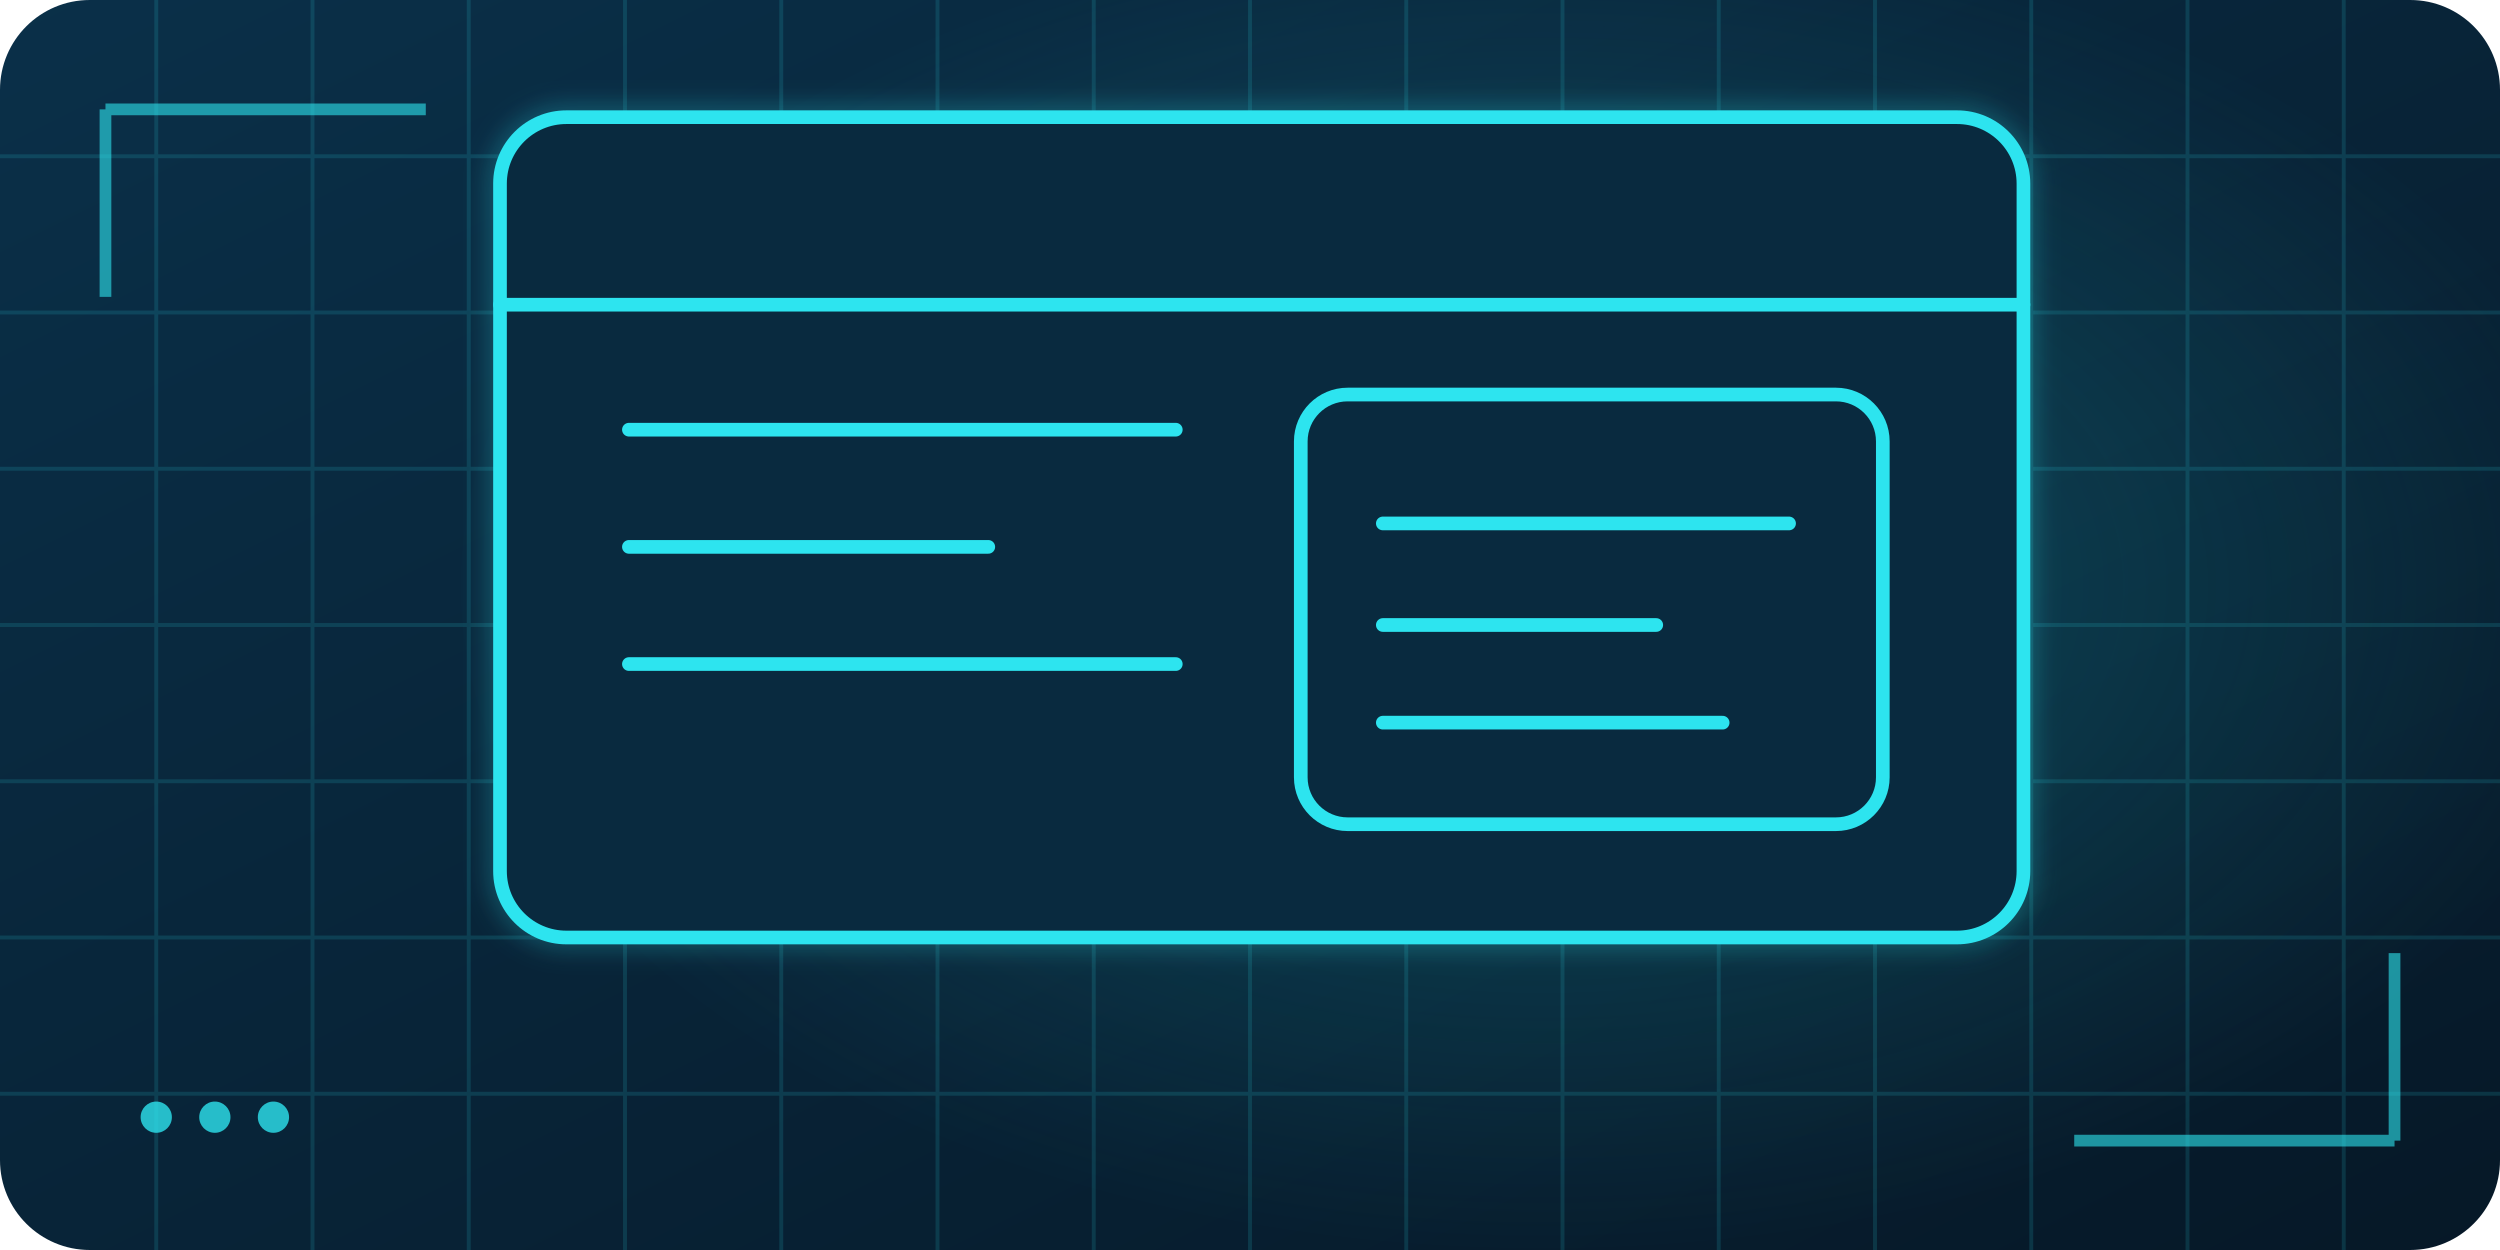
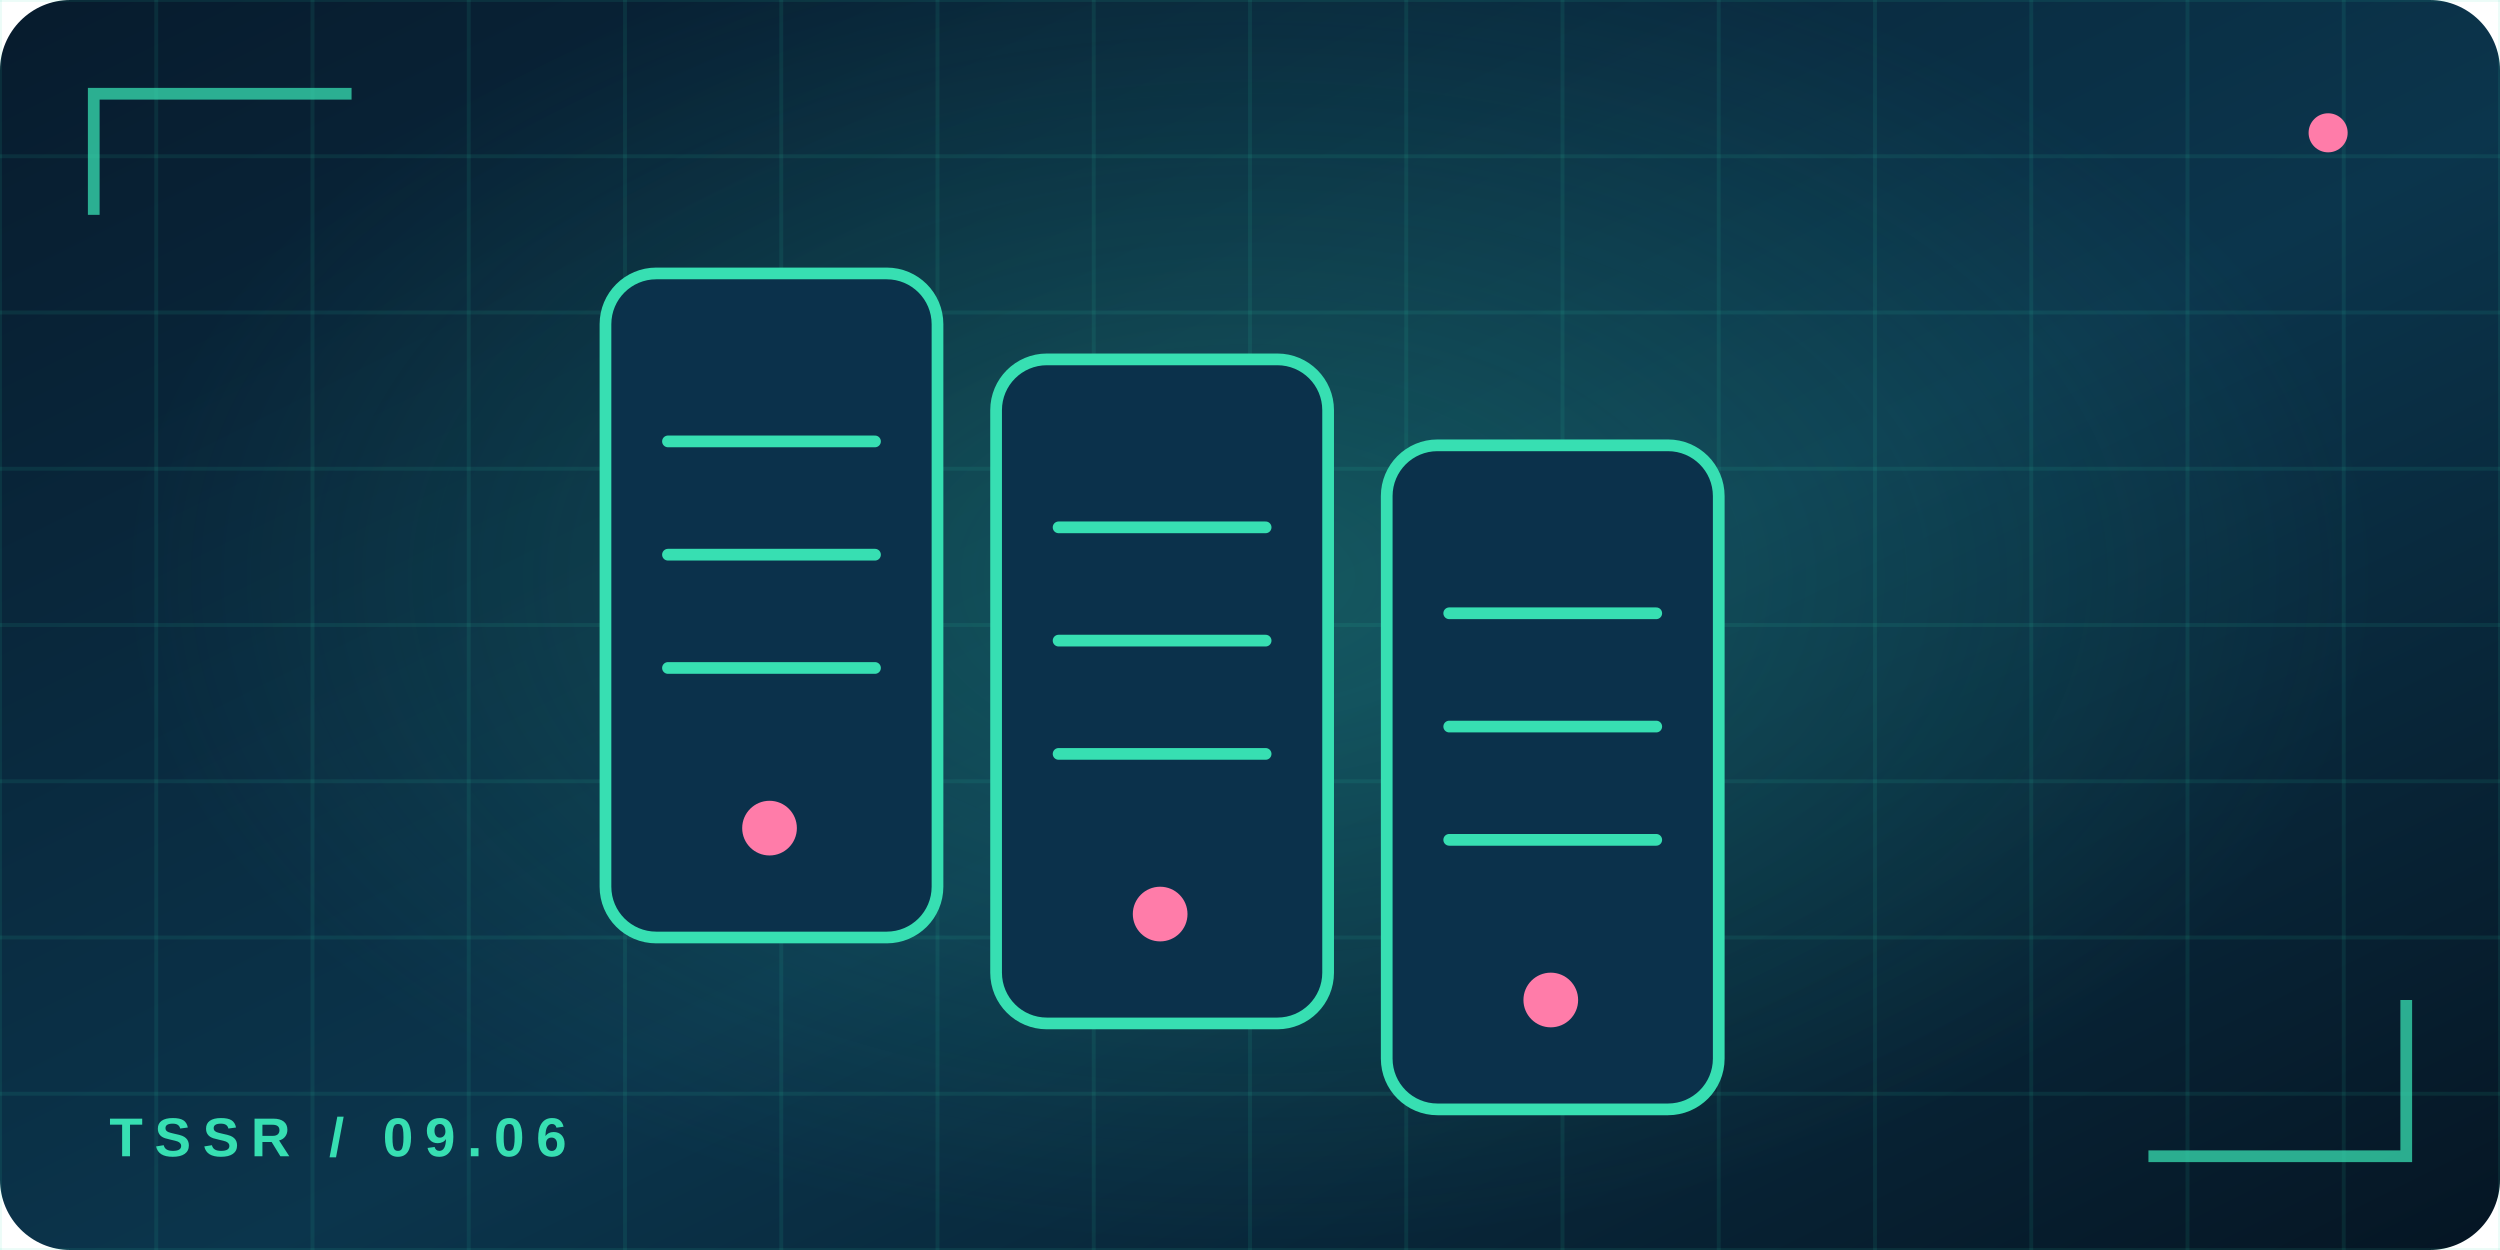
<svg xmlns="http://www.w3.org/2000/svg" viewBox="0 0 640 320" role="img" aria-label="GLPI — Présentation">
  <defs>
-     <linearGradient id="bg" x2="1" y2="1">
-       <stop stop-color="#0a3049" />
-       <stop offset="1" stop-color="#061827" />
+     <linearGradient id="b" x2="1" y2="1">
+       <stop stop-color="#071b2d" />
+       <stop offset=".55" stop-color="#0b354c" />
+       <stop offset="1" stop-color="#051523" />
    </linearGradient>
-     <radialGradient id="halo">
-       <stop stop-color="#2de4ef" stop-opacity=".23" />
-       <stop offset="1" stop-color="#2de4ef" stop-opacity="0" />
+     <radialGradient id="g">
+       <stop stop-color="#37dfb2" stop-opacity=".22" />
+       <stop offset="1" stop-color="#37dfb2" stop-opacity="0" />
    </radialGradient>
-     <filter id="glow">
-       <feGaussianBlur stdDeviation="3" />
-     </filter>
  </defs>
-   <rect width="640" height="320" rx="23" fill="url(#bg)" />
-   <ellipse cx="395" cy="150" rx="280" ry="170" fill="url(#halo)" />
-   <g opacity=".14" stroke="#2de4ef" stroke-width="1">
+   <rect width="640" height="320" rx="18" fill="url(#b)" />
+   <ellipse cx="320" cy="148" rx="290" ry="170" fill="url(#g)" />
+   <g stroke="#37dfb2" stroke-opacity=".09" stroke-width="1">
+     <path d="M0 0V320" />
    <path d="M40 0V320" />
    <path d="M80 0V320" />
    <path d="M120 0V320" />
    <path d="M160 0V320" />
    <path d="M200 0V320" />
    <path d="M240 0V320" />
    <path d="M280 0V320" />
    <path d="M320 0V320" />
    <path d="M360 0V320" />
    <path d="M400 0V320" />
    <path d="M440 0V320" />
    <path d="M480 0V320" />
    <path d="M520 0V320" />
    <path d="M560 0V320" />
    <path d="M600 0V320" />
+     <path d="M640 0V320" />
+     <path d="M0 0H640" />
    <path d="M0 40H640" />
    <path d="M0 80H640" />
    <path d="M0 120H640" />
    <path d="M0 160H640" />
    <path d="M0 200H640" />
    <path d="M0 240H640" />
    <path d="M0 280H640" />
+     <path d="M0 320H640" />
  </g>
-   <g transform="translate(0,-5)" fill="none" stroke="#2de4ef" stroke-width="6" stroke-linecap="round" stroke-linejoin="round" opacity=".26" filter="url(#glow)">
-     <rect x="128" y="35" width="390" height="210" rx="17" />
-     <path d="M128 83h390M161 115h140M161 145h92M161 175h140" />
-     <rect x="333" y="106" width="149" height="110" rx="12" />
-     <path d="M354 139h104M354 165h70M354 190h87" />
+   <g opacity=".75">
+     <path d="M24 55V24H90M550 296h66v-40" stroke="#37dfb2" stroke-width="3" fill="none" />
  </g>
-   <g transform="translate(0,-5)" fill="#092a3f" stroke="#2de4ef" stroke-width="3.5" stroke-linecap="round" stroke-linejoin="round">
-     <rect x="128" y="35" width="390" height="210" rx="17" />
-     <path d="M128 83h390M161 115h140M161 145h92M161 175h140" />
-     <rect x="333" y="106" width="149" height="110" rx="12" />
-     <path d="M354 139h104M354 165h70M354 190h87" />
+   <g stroke="#37dfb2" stroke-width="3" fill="none" stroke-linejoin="round" stroke-linecap="round">
+     <rect x="155" y="70" width="85" height="170" rx="13" fill="#0b314b" />
+     <path d="M171 113h53m-53 29h53m-53 29h53" />
+     <circle cx="197" cy="212" r="7" fill="#ff7ca9" stroke="none" />
+     <rect x="255" y="92" width="85" height="170" rx="13" fill="#0b314b" />
+     <path d="M271 135h53m-53 29h53m-53 29h53" />
+     <circle cx="297" cy="234" r="7" fill="#ff7ca9" stroke="none" />
+     <rect x="355" y="114" width="85" height="170" rx="13" fill="#0b314b" />
+     <path d="M371 157h53m-53 29h53m-53 29h53" />
+     <circle cx="397" cy="256" r="7" fill="#ff7ca9" stroke="none" />
  </g>
-   <path d="M27 28h82M27 28v48M613 292h-82M613 292v-48" fill="none" stroke="#2de4ef" stroke-width="3" opacity=".6" />
-   <g fill="#2de4ef" opacity=".8">
-     <circle cx="40" cy="286" r="4" />
-     <circle cx="55" cy="286" r="4" />
-     <circle cx="70" cy="286" r="4" />
-   </g>
+   <text x="28" y="296" fill="#37dfb2" font-size="14" font-family="Arial,sans-serif" font-weight="bold" letter-spacing="3">TSSR / 09.06</text>
+   <circle cx="596" cy="34" r="5" fill="#ff7ca9" />
</svg>
